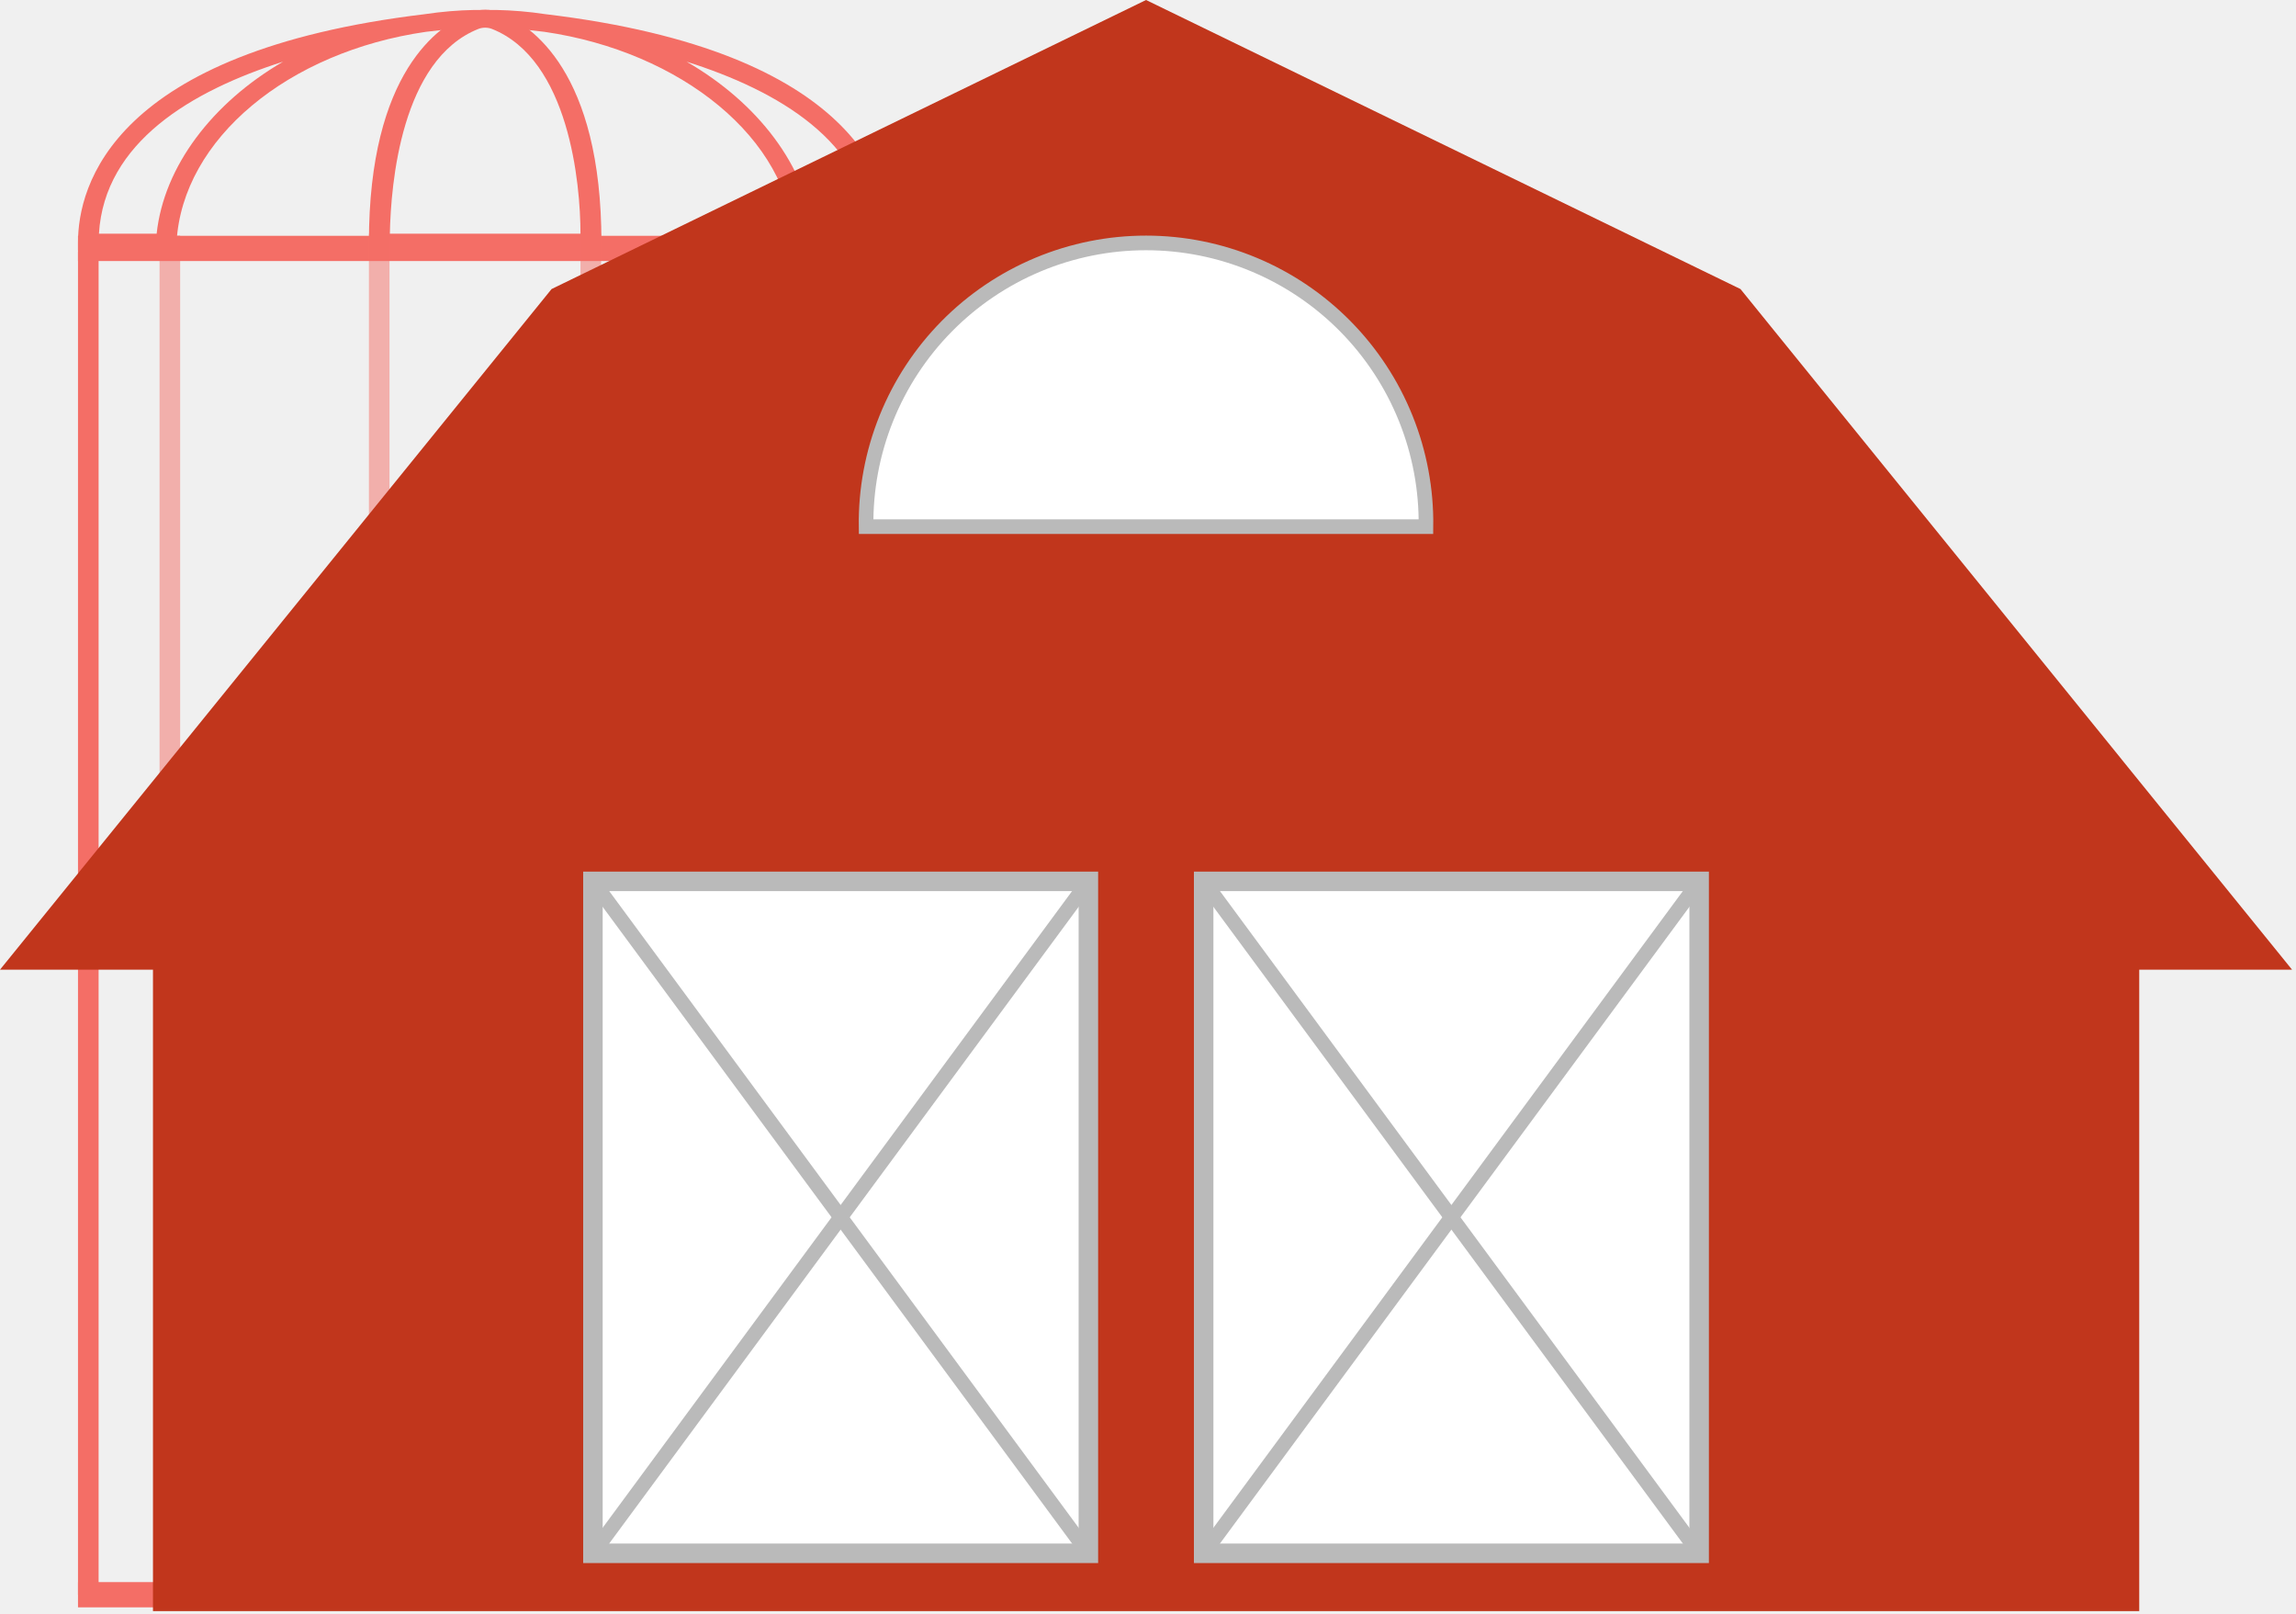
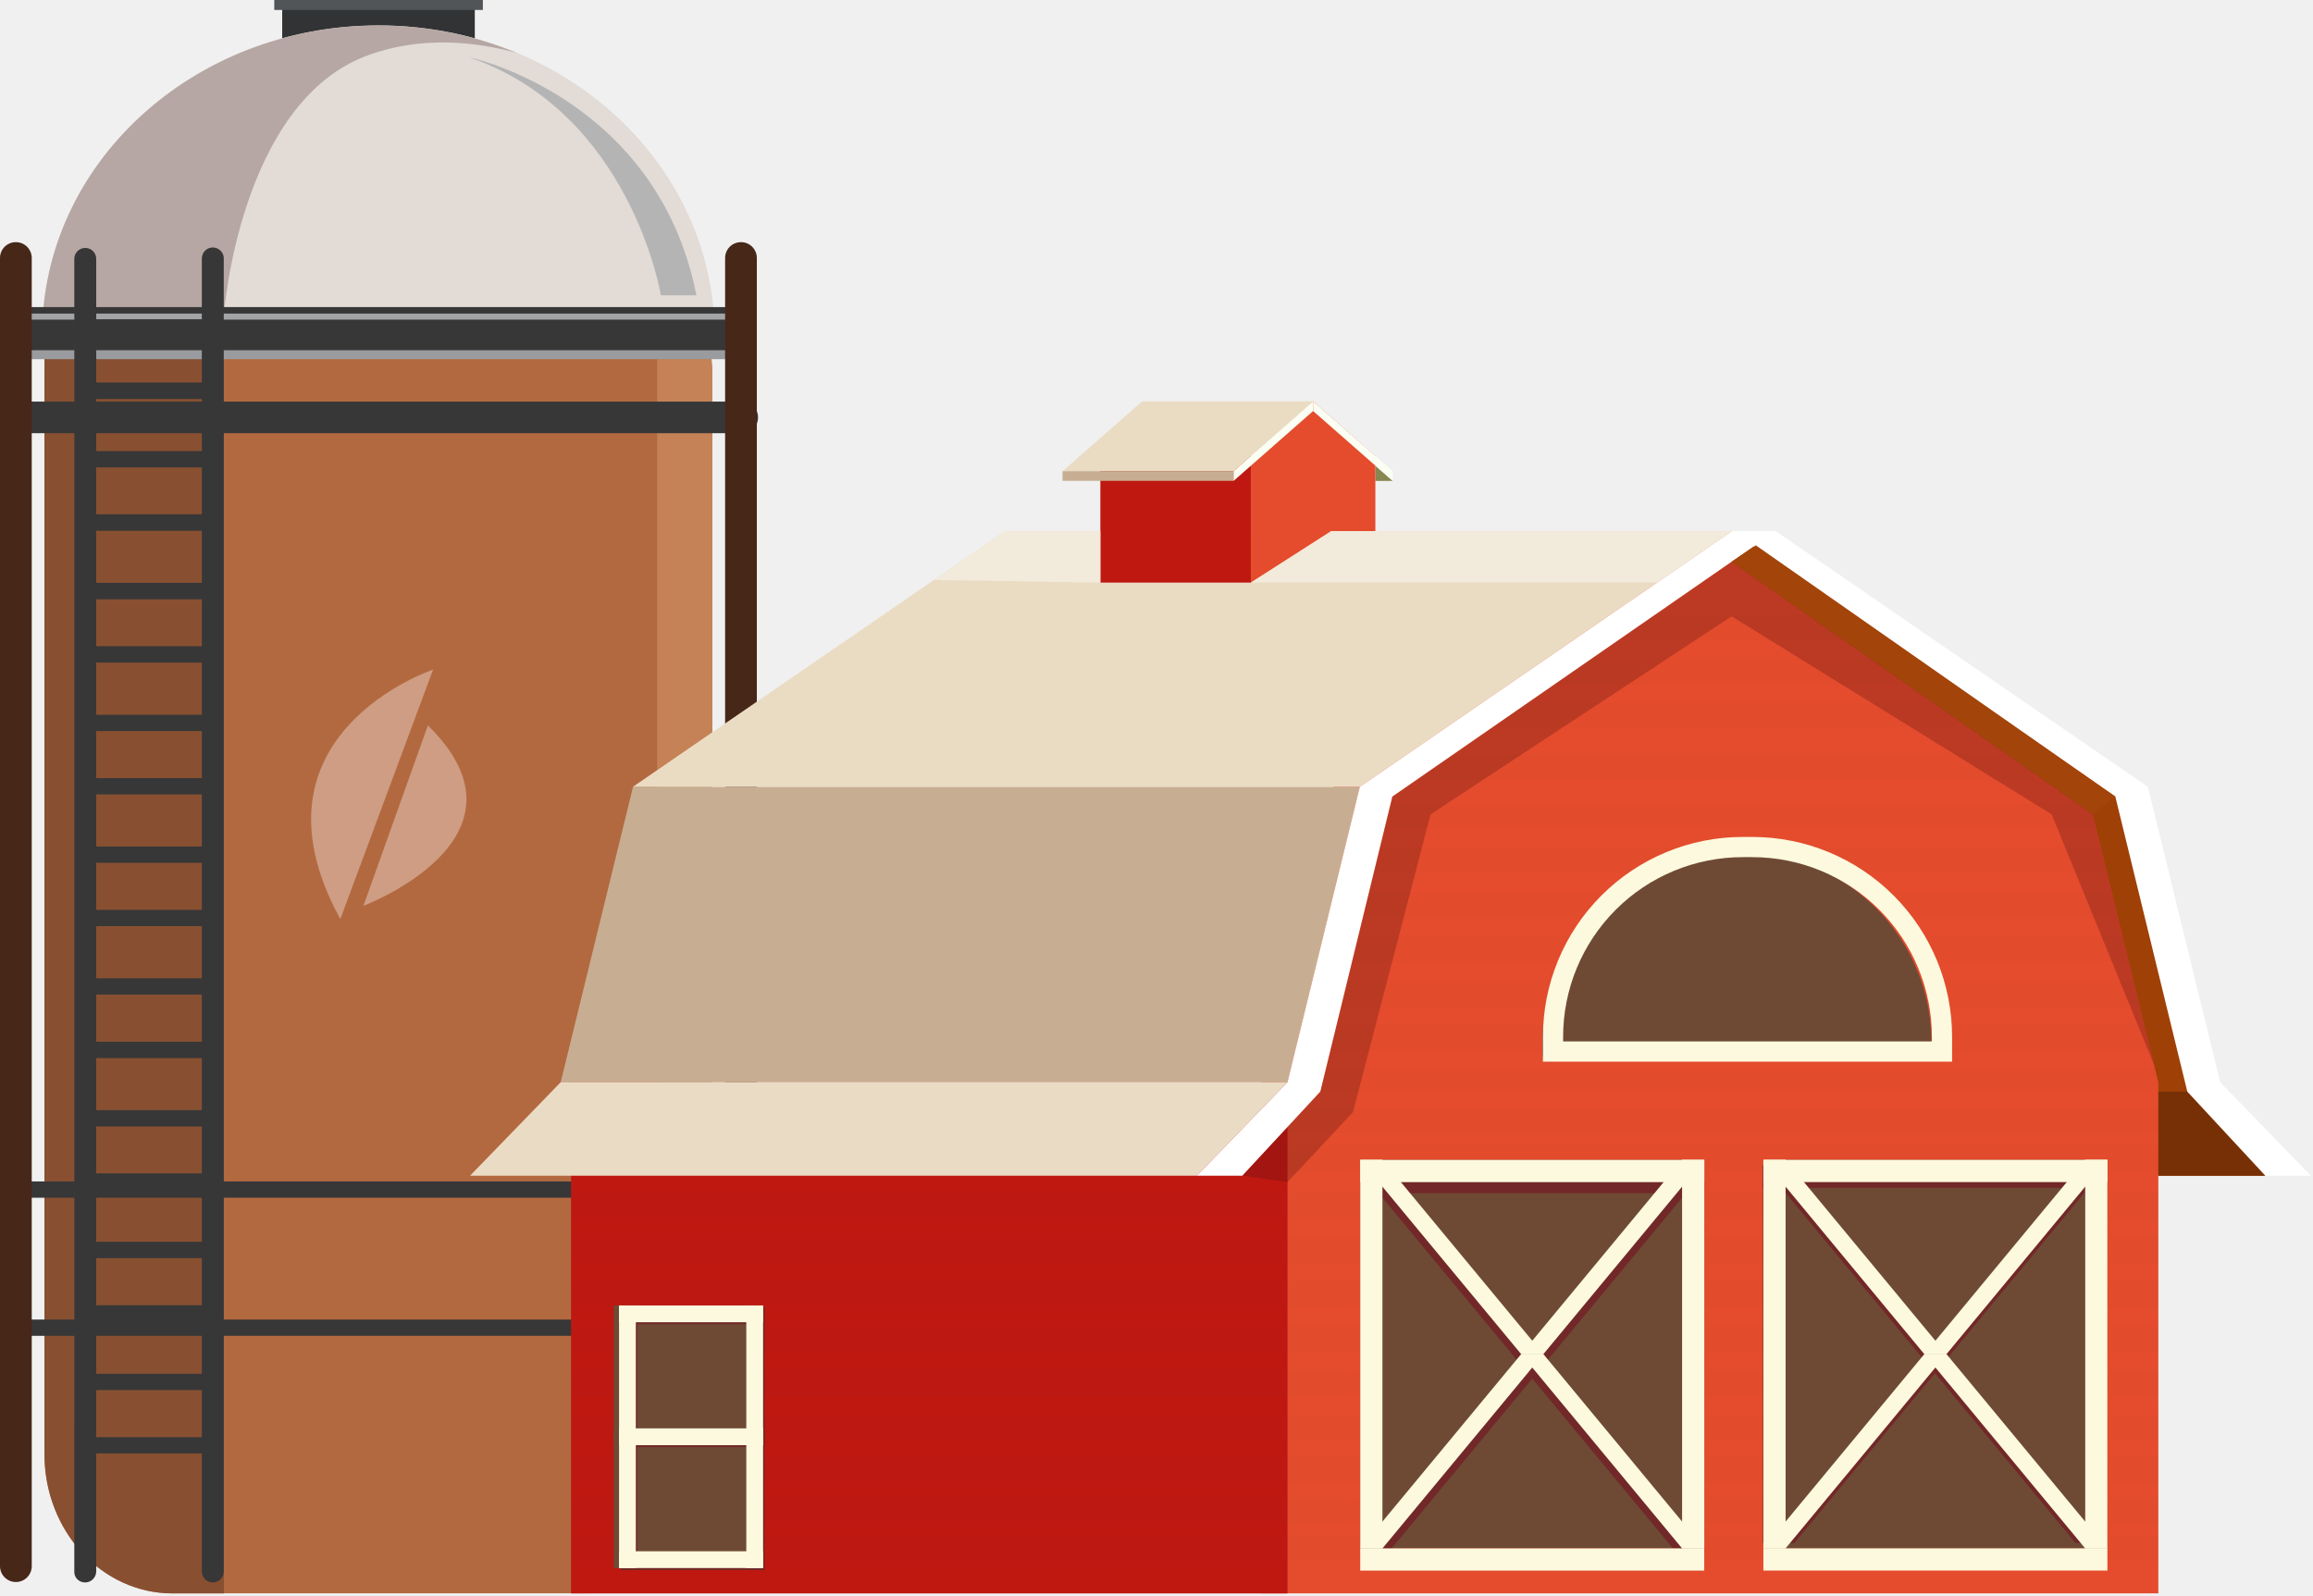
- <svg xmlns="http://www.w3.org/2000/svg" width="471" height="331" viewBox="0 0 471 331" fill="none">
-   <path d="M183.125 51.382H162.904V49.657C161.987 28.437 139.652 10.582 111.681 6.527L107.877 6.096C105.762 6.096 103.649 6.096 101.535 5.665H97.449C95.406 5.665 93.292 5.665 91.178 6.096L87.373 6.527C59.19 10.582 37.419 28.437 36.221 49.657V51.382H16V49.743C16 38.098 23.046 10.582 87.162 2.905C90.529 2.397 93.916 2.109 97.308 2.042H101.747C105.139 2.109 108.525 2.397 111.892 2.905C176.079 10.582 183.125 38.098 183.125 49.743V51.382ZM166.92 47.932H178.756C177.629 29.127 159.663 18.604 140.85 12.652C155.505 21.105 165.44 34.13 166.92 47.932ZM20.298 47.932H32.135C33.614 34.13 43.549 21.105 58.063 12.652C39.392 18.604 21.425 29.127 20.298 47.932Z" fill="#F46E66" />
-   <path d="M123.378 51.382H75.678V49.743C75.678 14.636 90.121 5.147 96.322 2.646C98.401 1.785 100.654 1.785 102.733 2.646C108.933 5.147 123.378 14.636 123.378 49.743V51.382ZM79.976 47.931H119.079C119.079 37.667 116.754 12.22 100.901 5.924C100.007 5.579 99.048 5.579 98.153 5.924C82.301 12.22 80.187 37.667 79.976 47.931Z" fill="#F46E66" />
-   <path opacity="0.5" d="M36.958 48.309H32.73V326.436H36.958V48.309Z" fill="#F46E66" />
-   <path d="M183.054 48.363H16V53.539H183.054V48.363Z" fill="#F46E66" />
-   <path d="M183.054 324.477H16V329.652H183.054V324.477Z" fill="#F46E66" />
-   <path d="M20.227 51.641H16V327.065H20.227V51.641Z" fill="#F46E66" />
-   <path opacity="0.5" d="M166.99 48.309H162.762V326.436H166.99V48.309Z" fill="#F46E66" />
-   <path opacity="0.5" d="M123.306 47.932H119.079V326.059H123.306V47.932Z" fill="#F46E66" />
-   <path opacity="0.5" d="M79.905 47.932H75.678V326.059H79.905V47.932Z" fill="#F46E66" />
-   <path d="M183.055 51.641H178.827V327.065H183.055V51.641Z" fill="#F46E66" />
-   <path d="M435.28 155.81L470.19 198.87H438.84V330.43H31.38V198.87H0L34.91 155.81L107.43 66.34L113.15 59.28L235.1 0L357.04 59.28L362.76 66.34L435.28 155.8V155.81ZM348.56 318.57V180.76H246.92V318.57H348.56ZM177.67 108.01H292.52C292.62 100.405 291.209 92.856 288.368 85.801C285.527 78.746 281.314 72.325 275.971 66.912C270.629 61.498 264.264 57.2 257.247 54.267C250.23 51.333 242.701 49.822 235.095 49.822C227.489 49.822 219.96 51.333 212.943 54.267C205.926 57.2 199.561 61.498 194.219 66.912C188.876 72.325 184.663 78.746 181.822 85.801C178.981 92.856 177.57 100.405 177.67 108.01ZM223.27 318.57V180.76H121.63V318.57H223.27Z" fill="#C1361C" />
-   <path d="M348.56 180.76H246.92V318.57H348.56V180.76Z" fill="white" />
-   <path d="M292.52 108.01H177.67C177.57 100.405 178.981 92.856 181.822 85.801C184.663 78.746 188.876 72.325 194.219 66.912C199.561 61.499 205.926 57.2 212.943 54.267C219.96 51.333 227.489 49.822 235.095 49.822C242.701 49.822 250.23 51.333 257.247 54.267C264.264 57.2 270.629 61.499 275.971 66.912C281.314 72.325 285.528 78.746 288.368 85.801C291.209 92.856 292.62 100.405 292.52 108.01Z" fill="white" />
-   <path d="M223.27 180.76H121.63V318.57H223.27V180.76Z" fill="white" />
-   <path d="M177.67 108.01C177.57 100.405 178.981 92.856 181.822 85.801C184.663 78.746 188.876 72.325 194.219 66.912C199.561 61.499 205.926 57.2 212.943 54.267C219.96 51.333 227.489 49.822 235.095 49.822C242.701 49.822 250.23 51.333 257.247 54.267C264.264 57.2 270.629 61.499 275.971 66.912C281.314 72.325 285.528 78.746 288.368 85.801C291.209 92.856 292.62 100.405 292.52 108.01H177.67Z" stroke="#BABABA" stroke-width="3" stroke-miterlimit="10" />
-   <path d="M223.27 180.76H121.63V318.57H223.27V180.76Z" stroke="#BABABA" stroke-width="4" stroke-miterlimit="10" />
-   <path d="M348.56 180.76H246.92V318.57H348.56V180.76Z" stroke="#BABABA" stroke-width="4" stroke-miterlimit="10" />
-   <path d="M121.63 180.75L223.27 318.57" stroke="#BABABA" stroke-width="3" stroke-miterlimit="10" />
-   <path d="M223.27 180.75L121.63 318.57" stroke="#BABABA" stroke-width="3" stroke-miterlimit="10" />
-   <path d="M348.56 180.75L246.92 318.57" stroke="#BABABA" stroke-width="3" stroke-miterlimit="10" />
-   <path d="M246.92 180.75L348.56 318.57" stroke="#BABABA" stroke-width="3" stroke-miterlimit="10" />
+ <svg xmlns="http://www.w3.org/2000/svg" width="458" height="316" viewBox="0 0 458 316" fill="none">
+   <g clip-path="url(#clip0_2521_37922)">
+     <path d="M94.015 0H55.878V10.086H94.015V0Z" fill="#313335" />
+     <path d="M95.615 0H54.306V1.972H95.615V0Z" fill="#525557" />
+     <path d="M141.064 74.577V287.936C141.064 289.079 141.007 290.251 140.864 291.394C140.378 295.651 138.95 299.766 136.693 303.395C136.036 304.481 135.293 305.481 134.465 306.452C133.179 307.995 131.722 309.395 130.094 310.595C128.237 311.995 126.209 313.11 124.038 313.939C123.809 314.024 123.61 314.11 123.381 314.167C123.152 314.224 122.895 314.339 122.667 314.395C121.695 314.682 120.724 314.939 119.724 315.11C118.982 315.224 118.239 315.339 117.496 315.396C116.896 315.453 116.296 315.481 115.668 315.481H33.823C32.566 315.453 31.28 315.339 30.052 315.11C29.624 315.024 29.195 314.939 28.795 314.853C24.767 313.881 21.053 311.938 17.997 309.138C17.197 308.424 16.454 307.681 15.768 306.881C11.255 301.595 8.798 294.88 8.827 287.936V74.577C8.827 71.748 9.227 68.919 10.027 66.205C13.283 55.061 22.853 47.004 34.166 47.004H115.754C128.666 47.004 139.321 57.519 140.893 71.12C140.978 72.263 141.064 73.406 141.064 74.577Z" fill="#B36940" />
+     <path d="M141.065 74.577V287.937C141.065 289.08 141.008 290.251 140.865 291.394C139.951 299.366 135.923 306.253 130.124 310.624V71.12H140.865C140.98 72.263 141.065 73.406 141.065 74.577Z" fill="#C58257" />
+     <path d="M67.388 181.985L85.757 132.581C85.757 132.581 47.363 145.411 67.388 181.985Z" fill="#CE9D83" />
+     <path d="M84.729 143.64L71.96 179.357C71.96 179.357 107.525 165.984 84.729 143.64Z" fill="#CE9D83" />
+     <path d="M8.37 67.348C8.37 67.034 8.342 66.691 8.342 66.348C8.342 32.488 38.137 5.029 74.932 5.029C111.726 5.029 141.493 32.488 141.493 66.348C141.493 66.691 141.493 67.005 141.493 67.348H8.37Z" fill="#E2DBD6" />
+     <path d="M8.342 66.377C8.342 32.517 38.137 5.058 74.932 5.058C84.302 5.029 93.615 6.858 102.27 10.458C94.329 8.286 83.616 7.029 72.932 10.915C47.364 20.173 44.308 62.462 44.308 62.462V67.405H8.37C8.37 67.034 8.342 66.691 8.342 66.377Z" fill="#B6A7A4" />
+     <path opacity="0.7" d="M137.894 58.461H130.866C130.866 58.461 124.924 22.316 92.901 11.344C92.901 11.315 130.152 19.23 137.894 58.461Z" fill="#A2A4A6" />
+     <path d="M8.799 66.205V287.936C8.799 303.166 20.14 315.51 34.138 315.51H44.336V66.205H8.799Z" fill="#885031" />
+     <path d="M145.093 60.805H4.742V71.063H145.093V60.805Z" fill="#373738" />
+     <path d="M145.093 69.348H4.742V71.12H145.093V69.348Z" fill="#999B9E" />
+     <path d="M145.093 62.09H4.742V63.291H145.093V62.09Z" fill="#A2A4A6" />
+     <path d="M4.2 85.778H146.721C148.464 85.921 149.978 84.635 150.092 82.892C150.235 81.149 148.95 79.635 147.207 79.52C147.036 79.52 146.864 79.52 146.693 79.52H4.2C2.457 79.663 1.172 81.178 1.315 82.892C1.429 84.435 2.657 85.663 4.2 85.778Z" fill="#373738" />
+     <path d="M4.199 237.161H146.721C147.607 237.19 148.378 236.504 148.407 235.618C148.435 234.733 147.749 233.961 146.864 233.933C146.807 233.933 146.778 233.933 146.721 233.933H4.199C3.314 233.961 2.6 234.733 2.657 235.618C2.685 236.447 3.342 237.133 4.199 237.161Z" fill="#373738" />
+     <path d="M4.2 264.506H146.721C147.607 264.506 148.35 263.792 148.35 262.906C148.35 262.02 147.636 261.277 146.75 261.277H4.2C3.314 261.277 2.572 262.02 2.6 262.906C2.6 263.763 3.314 264.506 4.2 264.506Z" fill="#373738" />
+     <path d="M146.721 313.253C148.464 313.253 149.864 311.853 149.864 310.109V51.09C149.864 49.347 148.464 47.947 146.721 47.947C144.978 47.947 143.579 49.347 143.579 51.09V310.109C143.579 311.824 144.978 313.253 146.721 313.253Z" fill="#462718" />
+     <path d="M3.142 313.253C4.885 313.253 6.285 311.853 6.285 310.109V51.09C6.285 49.347 4.885 47.947 3.142 47.947C1.4 47.947 0 49.347 0 51.09V310.109C0 311.824 1.4 313.253 3.142 313.253Z" fill="#462718" />
+     <path d="M40.108 250.676V248.876H18.625V258.734H32.995C32.223 259.62 31.452 260.534 30.709 261.42H18.625V272.278H22.253L20.168 274.964H18.625V276.993C17.311 278.736 16.026 280.479 14.826 282.307V51.261C14.826 50.204 15.683 49.347 16.74 49.347C17.797 49.347 18.654 50.204 18.654 51.261V63.49H40.165V51.261C40.165 50.204 41.022 49.347 42.079 49.347C43.136 49.347 43.993 50.204 43.993 51.261V245.876C42.736 247.533 41.45 249.134 40.108 250.676ZM40.108 66.205H18.625V76.063H40.136V66.205H40.108ZM40.108 78.749H18.625V89.607H40.136V78.749H40.108ZM40.108 92.293H18.625V102.151H40.136V92.293H40.108ZM40.108 104.837H18.625V115.695H40.136V104.837H40.108ZM40.108 118.38H18.625V128.239H40.136V118.38H40.108ZM40.108 130.953H18.625V141.811H40.136V130.953H40.108ZM40.108 144.497H18.625V154.326H40.136V144.497H40.108ZM40.108 157.041H18.625V167.899H40.136V157.041H40.108ZM40.108 170.584H18.625V180.443H40.136V170.584H40.108ZM40.108 183.128H18.625V193.986H40.136V183.128H40.108ZM40.108 196.672H18.625V206.53H40.136V196.672H40.108ZM40.108 209.216H18.625V220.074H40.136V209.216H40.108ZM40.108 222.788H18.625V232.647H40.136V222.788H40.108ZM40.108 235.332H18.625V246.19H40.136V235.332H40.108Z" fill="#999B9E" />
+     <path d="M17.54 66.205H41.822C42.565 66.205 43.165 65.605 43.165 64.862C43.165 64.119 42.565 63.519 41.822 63.519H17.54C16.797 63.519 16.197 64.119 16.197 64.862C16.197 65.577 16.797 66.205 17.54 66.205Z" fill="#373738" />
+     <path d="M17.541 66.462H41.823C42.708 66.434 43.422 65.662 43.365 64.776C43.337 63.948 42.651 63.262 41.823 63.233H17.541C16.655 63.205 15.884 63.891 15.855 64.776C15.826 65.662 16.512 66.434 17.398 66.462C17.455 66.462 17.483 66.462 17.541 66.462ZM41.823 63.748C42.422 63.776 42.88 64.291 42.851 64.891C42.822 65.434 42.394 65.891 41.823 65.919H17.541C16.941 65.948 16.427 65.491 16.398 64.891C16.369 64.291 16.826 63.776 17.426 63.748C17.455 63.748 17.512 63.748 17.541 63.748H41.823Z" fill="#373738" />
+     <path d="M17.54 78.749H41.822C42.565 78.749 43.165 78.149 43.165 77.406C43.165 76.663 42.565 76.063 41.822 76.063H17.54C16.797 76.063 16.198 76.663 16.198 77.406C16.169 78.12 16.797 78.749 17.54 78.749Z" fill="#373738" />
+     <path d="M17.54 79.006H41.822C42.708 79.006 43.45 78.292 43.45 77.377C43.45 76.492 42.736 75.749 41.822 75.749H17.54C16.654 75.749 15.912 76.463 15.912 77.377C15.912 78.292 16.626 79.006 17.54 79.006ZM41.822 76.292C42.422 76.32 42.879 76.835 42.851 77.435C42.822 77.978 42.365 78.435 41.822 78.463H17.54C16.94 78.492 16.426 78.035 16.397 77.435C16.369 76.835 16.826 76.32 17.426 76.292C17.454 76.292 17.511 76.292 17.54 76.292H41.822Z" fill="#373738" />
+     <path d="M17.541 92.293H41.823C42.566 92.264 43.137 91.636 43.108 90.893C43.08 90.207 42.508 89.636 41.823 89.607H17.541C16.798 89.579 16.169 90.15 16.141 90.893C16.112 91.636 16.684 92.264 17.426 92.293C17.455 92.293 17.484 92.293 17.541 92.293Z" fill="#373738" />
+     <path d="M17.541 92.55H41.823C42.708 92.522 43.422 91.75 43.365 90.864C43.337 90.035 42.651 89.35 41.823 89.321H17.541C16.655 89.293 15.884 89.979 15.855 90.864C15.826 91.75 16.512 92.522 17.398 92.55C17.455 92.55 17.483 92.55 17.541 92.55ZM41.823 89.864C42.422 89.864 42.908 90.35 42.908 90.95C42.908 91.55 42.422 92.036 41.823 92.036H17.541C16.941 92.036 16.455 91.55 16.455 90.95C16.455 90.35 16.941 89.864 17.541 89.864H41.823Z" fill="#373738" />
+     <path d="M17.54 104.837H41.822C42.565 104.837 43.165 104.237 43.165 103.494C43.165 102.751 42.565 102.151 41.822 102.151H17.54C16.797 102.151 16.198 102.751 16.198 103.494C16.169 104.237 16.797 104.837 17.54 104.837Z" fill="#373738" />
+     <path d="M17.54 105.094H41.822C42.708 105.094 43.45 104.38 43.45 103.465C43.45 102.58 42.736 101.837 41.822 101.837H17.54C16.654 101.837 15.912 102.551 15.912 103.465C15.912 104.38 16.626 105.094 17.54 105.094ZM41.822 102.408C42.422 102.437 42.879 102.951 42.851 103.551C42.822 104.094 42.393 104.551 41.822 104.58H17.54C16.94 104.608 16.426 104.151 16.397 103.551C16.369 102.951 16.826 102.437 17.426 102.408C17.454 102.408 17.511 102.408 17.54 102.408H41.822Z" fill="#373738" />
+     <path d="M17.541 118.38H41.823C42.566 118.352 43.137 117.723 43.108 116.98C43.08 116.295 42.508 115.723 41.823 115.695H17.541C16.798 115.666 16.169 116.237 16.141 116.98C16.112 117.723 16.684 118.352 17.426 118.38C17.455 118.38 17.484 118.38 17.541 118.38Z" fill="#373738" />
+     <path d="M17.54 118.667H41.822C42.708 118.667 43.45 117.952 43.45 117.038C43.45 116.152 42.736 115.409 41.822 115.409H17.54C16.654 115.409 15.912 116.123 15.912 117.038C15.912 117.924 16.626 118.667 17.54 118.667ZM41.822 115.952C42.422 115.98 42.879 116.495 42.851 117.095C42.822 117.638 42.393 118.095 41.822 118.123H17.54C16.94 118.152 16.426 117.695 16.397 117.095C16.369 116.495 16.826 115.98 17.426 115.952C17.454 115.952 17.511 115.952 17.54 115.952H41.822Z" fill="#373738" />
+     <path d="M17.54 130.924H41.822C42.565 130.924 43.165 130.324 43.165 129.581C43.165 128.838 42.565 128.238 41.822 128.238H17.54C16.797 128.238 16.197 128.838 16.197 129.581C16.197 130.324 16.797 130.924 17.54 130.924Z" fill="#373738" />
+     <path d="M17.54 131.21H41.822C42.708 131.21 43.45 130.496 43.45 129.582C43.45 128.696 42.736 127.953 41.822 127.953H17.54C16.654 127.953 15.912 128.667 15.912 129.582C15.912 130.467 16.626 131.21 17.54 131.21ZM41.822 128.496C42.422 128.524 42.879 129.039 42.851 129.639C42.822 130.182 42.393 130.639 41.822 130.667H17.54C16.94 130.696 16.426 130.239 16.397 129.639C16.369 129.039 16.826 128.524 17.426 128.496C17.454 128.496 17.511 128.496 17.54 128.496H41.822Z" fill="#373738" />
+     <path d="M17.54 144.497H41.822C42.565 144.469 43.136 143.84 43.107 143.069C43.079 142.354 42.508 141.811 41.822 141.782H17.54C16.797 141.811 16.226 142.44 16.254 143.211C16.283 143.897 16.826 144.469 17.54 144.497Z" fill="#373738" />
+     <path d="M17.541 144.754H41.823C42.708 144.726 43.422 143.954 43.365 143.068C43.337 142.24 42.651 141.554 41.823 141.525H17.541C16.655 141.497 15.884 142.183 15.855 143.068C15.826 143.954 16.512 144.726 17.398 144.754C17.455 144.754 17.483 144.754 17.541 144.754ZM41.823 142.04C42.422 142.068 42.88 142.583 42.851 143.183C42.822 143.726 42.365 144.183 41.823 144.211H17.541C16.941 144.24 16.427 143.782 16.398 143.183C16.369 142.583 16.826 142.068 17.426 142.04C17.455 142.04 17.512 142.04 17.541 142.04H41.823Z" fill="#373738" />
+     <path d="M17.541 157.012H41.823C42.566 156.984 43.137 156.355 43.108 155.612C43.08 154.927 42.508 154.355 41.823 154.327H17.541C16.798 154.298 16.169 154.869 16.141 155.612C16.112 156.355 16.684 156.984 17.426 157.012C17.455 157.012 17.484 157.012 17.541 157.012Z" fill="#373738" />
+     <path d="M17.54 157.298H41.822C42.708 157.298 43.422 156.583 43.422 155.669C43.422 154.783 42.708 154.069 41.822 154.069H17.54C16.654 154.069 15.912 154.783 15.912 155.669C15.912 156.583 16.626 157.298 17.54 157.298ZM41.822 154.612C42.422 154.612 42.908 155.098 42.908 155.698C42.908 156.298 42.422 156.784 41.822 156.784H17.54C16.94 156.784 16.454 156.298 16.454 155.698C16.454 155.098 16.94 154.612 17.54 154.612H41.822Z" fill="#373738" />
+     <path d="M17.54 170.584H41.822C42.565 170.584 43.165 169.985 43.165 169.242C43.165 168.499 42.565 167.899 41.822 167.899H17.54C16.797 167.899 16.197 168.499 16.197 169.242C16.197 169.985 16.797 170.584 17.54 170.584Z" fill="#373738" />
+     <path d="M17.541 170.842H41.823C42.708 170.813 43.422 170.042 43.365 169.156C43.337 168.327 42.651 167.642 41.823 167.613H17.541C16.655 167.585 15.884 168.27 15.855 169.156C15.826 170.042 16.512 170.813 17.398 170.842C17.455 170.842 17.483 170.842 17.541 170.842ZM41.823 168.156C42.422 168.156 42.908 168.642 42.908 169.242C42.908 169.842 42.422 170.327 41.823 170.327H17.541C16.941 170.327 16.455 169.842 16.455 169.242C16.455 168.642 16.941 168.156 17.541 168.156H41.823Z" fill="#373738" />
+     <path d="M17.541 183.128H41.823C42.566 183.1 43.137 182.471 43.108 181.728C43.08 181.042 42.508 180.471 41.823 180.443H17.541C16.798 180.414 16.169 180.985 16.141 181.728C16.112 182.471 16.684 183.1 17.426 183.128C17.455 183.128 17.484 183.128 17.541 183.128Z" fill="#373738" />
+     <path d="M17.541 183.386H41.823C42.708 183.358 43.422 182.586 43.365 181.7C43.337 180.872 42.651 180.186 41.823 180.157H17.541C16.655 180.129 15.884 180.814 15.855 181.7C15.826 182.586 16.512 183.358 17.398 183.386C17.455 183.386 17.483 183.386 17.541 183.386ZM41.823 180.7C42.422 180.7 42.908 181.186 42.908 181.786C42.908 182.386 42.422 182.872 41.823 182.872H17.541C16.941 182.872 16.455 182.386 16.455 181.786C16.455 181.186 16.941 180.7 17.541 180.7H41.823Z" fill="#373738" />
+     <path d="M17.541 196.673H41.823C42.566 196.644 43.137 196.015 43.108 195.272C43.08 194.586 42.508 194.015 41.823 193.986H17.541C16.798 193.958 16.169 194.53 16.141 195.272C16.112 196.015 16.684 196.644 17.426 196.673C17.455 196.673 17.484 196.673 17.541 196.673Z" fill="#373738" />
+     <path d="M17.54 196.93H41.822C42.708 196.93 43.422 196.215 43.422 195.301C43.422 194.415 42.708 193.701 41.822 193.701H17.54C16.654 193.701 15.912 194.415 15.912 195.301C15.912 196.215 16.626 196.93 17.54 196.93ZM41.822 194.243C42.422 194.243 42.908 194.729 42.908 195.329C42.908 195.929 42.422 196.415 41.822 196.415H17.54C16.94 196.415 16.454 195.929 16.454 195.329C16.454 194.729 16.94 194.243 17.54 194.243H41.822Z" fill="#373738" />
+     <path d="M17.541 209.216H41.823C42.566 209.245 43.194 208.673 43.222 207.93C43.251 207.187 42.68 206.559 41.937 206.53C41.908 206.53 41.851 206.53 41.823 206.53H17.541C16.798 206.502 16.169 207.073 16.141 207.816C16.112 208.559 16.684 209.188 17.426 209.216C17.455 209.216 17.484 209.216 17.541 209.216Z" fill="#373738" />
+     <path d="M17.54 209.502H41.822C42.708 209.473 43.422 208.702 43.365 207.816C43.337 206.959 42.651 206.302 41.822 206.273H17.54C16.655 206.302 15.94 207.073 15.998 207.959C15.998 208.788 16.683 209.473 17.54 209.502ZM41.822 206.787C42.422 206.787 42.908 207.273 42.908 207.873C42.908 208.473 42.422 208.959 41.822 208.959H17.54C16.94 208.959 16.455 208.473 16.455 207.873C16.455 207.273 16.94 206.787 17.54 206.787H41.822Z" fill="#373738" />
+     <path d="M17.54 222.788H41.822C42.565 222.788 43.165 222.189 43.165 221.446C43.165 220.703 42.565 220.103 41.822 220.103H17.54C16.797 220.103 16.198 220.703 16.198 221.446C16.169 222.16 16.769 222.788 17.54 222.788Z" fill="#373738" />
+     <path d="M17.541 223.046H41.823C42.708 223.017 43.422 222.246 43.365 221.36C43.337 220.531 42.651 219.846 41.823 219.817H17.541C16.655 219.788 15.884 220.474 15.855 221.36C15.826 222.246 16.512 223.017 17.398 223.046C17.455 223.046 17.483 223.046 17.541 223.046ZM41.823 220.332C42.422 220.332 42.908 220.817 42.908 221.417C42.908 222.017 42.422 222.503 41.823 222.503H17.541C16.941 222.503 16.455 222.017 16.455 221.417C16.455 220.817 16.941 220.332 17.541 220.332H41.823Z" fill="#373738" />
+     <path d="M17.541 235.304H41.823C42.566 235.275 43.137 234.647 43.108 233.904C43.08 233.218 42.508 232.647 41.823 232.618H17.541C16.798 232.589 16.169 233.161 16.141 233.904C16.112 234.647 16.684 235.275 17.426 235.304C17.455 235.332 17.484 235.332 17.541 235.304Z" fill="#373738" />
+     <path d="M17.54 235.59H41.822C42.708 235.59 43.45 234.847 43.45 233.961C43.45 233.075 42.736 232.361 41.822 232.332H17.54C16.654 232.332 15.912 233.047 15.912 233.961C15.912 234.875 16.626 235.59 17.54 235.59ZM41.822 232.875C42.422 232.904 42.879 233.418 42.851 234.018C42.822 234.59 42.365 235.018 41.822 235.047H17.54C16.94 235.076 16.426 234.618 16.397 234.018C16.369 233.418 16.826 232.904 17.426 232.875C17.454 232.875 17.511 232.875 17.54 232.875H41.822Z" fill="#373738" />
+     <path d="M17.541 248.877H41.823C42.566 248.905 43.194 248.333 43.222 247.591C43.251 246.848 42.68 246.219 41.937 246.19C41.908 246.19 41.851 246.19 41.823 246.19H17.541C16.798 246.162 16.169 246.734 16.141 247.476C16.112 248.219 16.684 248.848 17.426 248.877C17.455 248.877 17.484 248.877 17.541 248.877Z" fill="#373738" />
+     <path d="M17.54 249.133H41.822C42.708 249.133 43.45 248.391 43.45 247.505C43.45 246.619 42.736 245.904 41.822 245.876H17.54C16.654 245.876 15.912 246.59 15.912 247.505C15.912 248.419 16.626 249.133 17.54 249.133ZM41.822 246.447C42.422 246.476 42.879 246.99 42.851 247.59C42.822 248.133 42.393 248.59 41.822 248.619H17.54C16.94 248.648 16.426 248.19 16.397 247.59C16.369 246.99 16.826 246.476 17.426 246.447C17.454 246.447 17.511 246.447 17.54 246.447H41.822Z" fill="#373738" />
+     <path d="M17.54 261.42H41.822C42.565 261.42 43.165 260.82 43.165 260.077C43.165 259.334 42.565 258.734 41.822 258.734H17.54C16.797 258.734 16.197 259.334 16.197 260.077C16.197 260.82 16.769 261.42 17.54 261.42C17.511 261.42 17.54 261.42 17.54 261.42Z" fill="#373738" />
+     <path d="M17.54 261.677H41.822C42.708 261.677 43.45 260.934 43.422 260.048C43.422 259.163 42.708 258.449 41.822 258.449H17.54C16.654 258.449 15.912 259.163 15.912 260.048C15.912 260.963 16.626 261.677 17.54 261.677C17.511 261.677 17.54 261.677 17.54 261.677ZM41.822 258.991C42.422 258.991 42.908 259.477 42.908 260.077C42.908 260.677 42.422 261.163 41.822 261.163H17.54C16.94 261.163 16.454 260.677 16.454 260.077C16.454 259.477 16.94 258.991 17.54 258.991H41.822Z" fill="#373738" />
+     <path d="M17.54 274.964H41.822C42.565 274.964 43.165 274.364 43.165 273.621C43.165 272.878 42.565 272.278 41.822 272.278H17.54C16.797 272.278 16.197 272.878 16.197 273.621C16.197 274.364 16.769 274.964 17.54 274.964C17.511 274.964 17.54 274.964 17.54 274.964Z" fill="#373738" />
+     <path d="M17.541 275.25H41.823C42.708 275.221 43.422 274.45 43.365 273.564C43.337 272.735 42.651 272.05 41.823 272.021H17.541C16.655 271.992 15.884 272.679 15.855 273.564C15.826 274.45 16.512 275.221 17.398 275.25C17.455 275.25 17.483 275.25 17.541 275.25ZM41.823 272.536C42.422 272.536 42.88 273.021 42.88 273.621C42.88 274.221 42.394 274.707 41.823 274.707H17.541C16.941 274.707 16.455 274.221 16.455 273.621C16.455 273.021 16.941 272.536 17.541 272.536H41.823Z" fill="#373738" />
+     <path d="M17.54 287.508H41.822C42.565 287.508 43.165 286.908 43.165 286.165C43.165 285.422 42.565 284.822 41.822 284.822H17.54C16.797 284.822 16.198 285.422 16.198 286.165C16.169 286.908 16.769 287.508 17.54 287.508Z" fill="#373738" />
+     <path d="M17.54 287.794H41.822C42.708 287.794 43.45 287.051 43.422 286.165C43.422 285.279 42.708 284.565 41.822 284.565H17.54C16.654 284.565 15.912 285.279 15.912 286.165C15.912 287.051 16.626 287.794 17.54 287.794C17.511 287.794 17.54 287.794 17.54 287.794ZM41.822 285.079C42.422 285.108 42.879 285.622 42.851 286.222C42.822 286.765 42.393 287.222 41.822 287.251H17.54C16.94 287.279 16.426 286.822 16.397 286.222C16.369 285.622 16.826 285.108 17.426 285.079C17.454 285.079 17.511 285.079 17.54 285.079H41.822Z" fill="#373738" />
+     <path d="M42.136 313.081C43.193 313.081 44.022 312.224 44.022 311.167V51.261C44.022 50.204 43.164 49.347 42.107 49.347C41.05 49.347 40.193 50.204 40.193 51.261V311.167C40.222 312.224 41.079 313.081 42.136 313.081Z" fill="#373738" />
+     <path d="M42.136 313.339C43.336 313.339 44.308 312.367 44.308 311.167V51.261C44.365 50.061 43.422 49.061 42.222 49.004C41.022 48.947 40.023 49.89 39.965 51.09C39.965 51.147 39.965 51.204 39.965 51.261V311.167C39.965 312.367 40.937 313.339 42.136 313.339ZM42.136 49.632C43.022 49.632 43.765 50.347 43.765 51.261V311.167C43.793 312.081 43.108 312.824 42.194 312.881C41.279 312.91 40.537 312.224 40.479 311.31C40.479 311.252 40.479 311.224 40.479 311.167V51.261C40.508 50.347 41.222 49.632 42.136 49.632Z" fill="#373738" />
+     <path d="M16.855 313.081C17.912 313.081 18.769 312.224 18.769 311.167V51.261C18.741 50.204 17.855 49.404 16.798 49.432C15.798 49.461 14.998 50.261 14.97 51.261V311.167C14.941 312.224 15.798 313.081 16.855 313.081C16.827 313.081 16.855 313.081 16.855 313.081Z" fill="#373738" />
+     <path d="M16.855 313.338C18.055 313.338 19.026 312.367 19.055 311.167V51.261C19.055 50.061 18.084 49.09 16.884 49.09C15.684 49.09 14.713 50.061 14.713 51.261V311.167C14.656 312.367 15.627 313.338 16.855 313.338C16.827 313.338 16.855 313.338 16.855 313.338ZM16.855 49.632C17.77 49.632 18.484 50.347 18.484 51.261V311.167C18.512 312.081 17.827 312.824 16.913 312.881C15.998 312.939 15.256 312.224 15.198 311.31C15.198 311.253 15.198 311.224 15.198 311.167V51.261C15.227 50.375 15.941 49.632 16.855 49.632Z" fill="#373738" />
+     <path d="M448.558 232.794H418.255V214.283L334.061 111.273L342.934 105.173L421.167 155.797L436.329 214.283L448.558 232.794Z" fill="#9F4006" />
+     <path d="M448.558 232.794L433.114 216.141H418.259V232.794H448.558Z" fill="#773005" />
+     <path d="M249.763 214.283L264.08 155.797L335.731 106.249L414.4 161.253L427.374 214.283V315.499H249.763V214.283Z" fill="#E44C2D" />
+     <path d="M254.941 214.283H113.074V315.51H254.941V214.283Z" fill="#BF1811" />
+     <g opacity="0.14">
+       <path opacity="0.14" d="M415.073 164.029H254.942V159.037H411.234L414.396 161.253L415.073 164.029Z" fill="#590F0F" />
+       <path opacity="0.14" d="M402.443 149.423H254.942V154.404H402.443V149.423Z" fill="#590F0F" />
+       <path opacity="0.14" d="M387.493 139.049H254.942V144.03H387.493V139.049Z" fill="#590F0F" />
+       <path opacity="0.14" d="M375.992 130.48H254.942V135.461H375.992V130.48Z" fill="#590F0F" />
+       <path opacity="0.14" d="M373.597 121.805H254.942V126.786H373.597V121.805Z" fill="#590F0F" />
+       <path opacity="0.14" d="M417.224 172.819H254.942V167.838H416.011L417.224 172.819Z" fill="#590F0F" />
+       <path opacity="0.14" d="M419.379 181.621H254.942V176.629H418.166L419.379 181.621Z" fill="#590F0F" />
+       <path opacity="0.14" d="M421.53 190.411H254.942V185.43H420.317L421.53 190.411Z" fill="#590F0F" />
+       <path opacity="0.14" d="M423.681 199.213H254.942V194.222H422.468L423.681 199.213Z" fill="#590F0F" />
+       <path opacity="0.14" d="M425.836 208.004H254.942V203.023H424.623L425.836 208.004Z" fill="#590F0F" />
+       <path opacity="0.14" d="M427.374 211.244H254.942V216.225H427.374V211.244Z" fill="#590F0F" />
+       <path opacity="0.14" d="M427.374 219.454H254.942V224.436H427.374V219.454Z" fill="#590F0F" />
+       <path opacity="0.14" d="M427.374 226.884H254.942V231.865H427.374V226.884Z" fill="#590F0F" />
+     </g>
+     <path d="M111.029 214.283L125.347 155.797H269.26L254.943 214.283H111.029Z" fill="#C7AE92" />
+     <path d="M125.322 155.797L198.998 105.173H342.934L269.257 155.797H125.322Z" fill="#EADCC3" />
+     <path d="M236.994 232.794H93.081L111.028 214.283H254.941L236.994 232.794Z" fill="#EADBC5" />
+     <path d="M351.627 105.173L275.703 157.728L261.439 216.141L246.003 232.794H236.992L254.939 214.283L269.257 155.797L342.933 105.173H351.627Z" fill="white" />
+     <path d="M342.933 105.173L418.859 157.728L433.11 216.141L448.558 232.794H457.569L439.624 214.283L425.304 155.797L351.628 105.173H342.933Z" fill="white" />
+     <path d="M414.396 161.253L418.859 157.728L347.671 107.98L342.86 111.241L414.396 161.253Z" fill="#A3440A" />
+     <path d="M275.778 95.222H272.339V92.203L275.778 95.222Z" fill="#878752" />
+     <path d="M247.692 90.314H217.886V115.357H247.692V90.314Z" fill="#BF1811" />
+     <path d="M247.693 115.357L263.593 105.173H272.34V90.314L260.017 79.465L247.693 90.314V115.357Z" fill="#E44C2D" />
+     <path d="M210.397 93.3L226.15 79.465H260.018L244.266 93.3H210.397Z" fill="#EADCC3" />
+     <path d="M244.266 93.29H210.397V95.211H244.266V93.29Z" fill="#C7AE92" />
+     <path d="M244.263 95.222L260.016 81.386V79.465L244.263 93.3V95.222Z" fill="#FBFFF3" />
+     <path d="M275.778 95.222L260.015 81.386V79.465L275.778 93.3V95.222Z" fill="#FBFFF3" />
+     <g opacity="0.14">
+       <path opacity="0.14" d="M254.94 236.255H113.073V241.236H254.94V236.255Z" fill="#590F0F" />
+       <path opacity="0.14" d="M254.94 245.056H113.073V250.038H254.94V245.056Z" fill="#590F0F" />
+       <path opacity="0.14" d="M254.94 253.848H113.073V258.829H254.94V253.848Z" fill="#590F0F" />
+       <path opacity="0.14" d="M254.94 262.649H113.073V267.63H254.94V262.649Z" fill="#590F0F" />
+       <path opacity="0.14" d="M254.94 271.44H113.073V276.421H254.94V271.44Z" fill="#590F0F" />
+       <path opacity="0.14" d="M254.94 280.241H113.073V285.222H254.94V280.241Z" fill="#590F0F" />
+       <path opacity="0.14" d="M254.94 288.462H113.073V293.443H254.94V288.462Z" fill="#590F0F" />
+       <path opacity="0.14" d="M254.94 296.672H113.073V301.654H254.94V296.672Z" fill="#590F0F" />
+       <path opacity="0.14" d="M254.94 304.102H113.073V309.083H254.94V304.102Z" fill="#590F0F" />
+     </g>
+     <g opacity="0.14">
+       <path opacity="0.14" d="M427.374 236.255H254.942V241.236H427.374V236.255Z" fill="#590F0F" />
+       <path opacity="0.14" d="M427.374 245.057H254.942V250.038H427.374V245.057Z" fill="#590F0F" />
+       <path opacity="0.14" d="M427.374 253.848H254.942V258.829H427.374V253.848Z" fill="#590F0F" />
+       <path opacity="0.14" d="M427.374 262.649H254.942V267.63H427.374V262.649Z" fill="#590F0F" />
+       <path opacity="0.14" d="M427.374 271.44H254.942V276.421H427.374V271.44Z" fill="#590F0F" />
+       <path opacity="0.14" d="M427.374 280.241H254.942V285.222H427.374V280.241Z" fill="#590F0F" />
+       <path opacity="0.14" d="M427.374 288.462H254.942V293.443H427.374V288.462Z" fill="#590F0F" />
+       <path opacity="0.14" d="M427.374 296.673H254.942V301.654H427.374V296.673Z" fill="#590F0F" />
+       <path opacity="0.14" d="M427.374 304.102H254.942V309.083H427.374V304.102Z" fill="#590F0F" />
+     </g>
+     <path d="M337.457 229.67H269.341V306.593H337.457V229.67Z" fill="#6E4A34" />
+     <path d="M273.741 231.865H269.341V306.592H273.741V231.865Z" fill="#722828" />
+     <path d="M337.471 231.865H333.071V306.592H337.471V231.865Z" fill="#722828" />
+     <path d="M269.341 231.865V236.266H337.457V231.865H269.341Z" fill="#722828" />
+     <path d="M333.072 231.865L301.208 270.321H305.608L337.472 231.865H333.072Z" fill="#722828" />
+     <path d="M273.741 231.865L305.605 270.321H301.205L269.341 231.865H273.741Z" fill="#722828" />
+     <path d="M331.247 306.593L301.208 270.321H305.608L335.647 306.593H331.247Z" fill="#722828" />
+     <path d="M275.568 306.593L305.606 270.321H301.206L271.168 306.593H275.568Z" fill="#722828" />
+     <path d="M273.741 229.67H269.341V306.593H273.741V229.67Z" fill="#FCF9DE" />
+     <path d="M337.471 229.67H333.071V306.593H337.471V229.67Z" fill="#FCF9DE" />
+     <path d="M269.354 229.67V234.071H337.47V229.67H269.354Z" fill="#FCF9DE" />
+     <path d="M269.341 306.592V310.993H337.457V306.592H269.341Z" fill="#FCF9DE" />
+     <path d="M333.072 229.659L301.208 268.126H305.608L337.472 229.659H333.072Z" fill="#FCF9DE" />
+     <path d="M273.741 229.659L305.605 268.126H301.205L269.341 229.659H273.741Z" fill="#FCF9DE" />
+     <path d="M333.072 306.593L301.208 268.126H305.608L337.472 306.593H333.072Z" fill="#FCF9DE" />
+     <path d="M273.741 306.593L305.605 268.126H301.205L269.341 306.593H273.741Z" fill="#FCF9DE" />
+     <path d="M417.288 229.67H349.171V306.593H417.288V229.67Z" fill="#6E4A34" />
+     <path d="M353.485 230.81H349.086V305.537H353.485V230.81Z" fill="#722828" />
+     <path d="M417.203 230.81H412.805V305.537H417.203V230.81Z" fill="#722828" />
+     <path d="M349.086 230.799V235.2H417.203V230.799H349.086Z" fill="#722828" />
+     <path d="M412.801 230.81L380.939 269.266H385.339L417.203 230.81H412.801Z" fill="#722828" />
+     <path d="M353.475 230.81L385.339 269.266H380.939L349.086 230.81H353.475Z" fill="#722828" />
+     <path d="M410.988 305.537L380.939 269.266H385.339L415.379 305.537H410.988Z" fill="#722828" />
+     <path d="M355.3 305.537L385.338 269.266H380.938L350.9 305.537H355.3Z" fill="#722828" />
+     <path d="M353.57 229.67H349.171V306.593H353.57V229.67Z" fill="#FCF9DE" />
+     <path d="M417.288 229.67H412.889V306.593H417.288V229.67Z" fill="#FCF9DE" />
+     <path d="M349.171 229.659V234.06H417.288V229.659H349.171Z" fill="#FCF9DE" />
+     <path d="M349.171 306.582V310.983H417.288V306.582H349.171Z" fill="#FCF9DE" />
+     <path d="M412.889 229.659L381.037 268.126H385.426L417.288 229.659H412.889Z" fill="#FCF9DE" />
+     <path d="M353.56 229.659L385.424 268.126H381.035L349.171 229.659H353.56Z" fill="#FCF9DE" />
+     <path d="M412.889 306.593L381.037 268.126H385.426L417.288 306.593H412.889Z" fill="#FCF9DE" />
+     <path d="M353.56 306.593L385.424 268.126H381.035L349.171 306.593H353.56Z" fill="#FCF9DE" />
+     <path d="M121.528 282.816V310.476H150.047V282.816H121.528Z" fill="#6E4A34" />
+     <path d="M148.062 310.888H151.386V283.228H148.062V310.888Z" fill="#722828" />
+     <path d="M122.876 310.888H126.2V283.228H122.876V310.888Z" fill="#722828" />
+     <path d="M151.386 310.877V307.553H122.867V310.877H151.386Z" fill="#722828" />
+     <path d="M151.386 286.542V283.217H124.851V286.542H151.386Z" fill="#722828" />
+     <path d="M147.775 310.487H151.098V282.826H147.775V310.487Z" fill="#FCF9DE" />
+     <path d="M122.58 310.487H125.904V282.826H122.58V310.487Z" fill="#FCF9DE" />
+     <path d="M151.09 310.487V307.163H122.571V310.487H151.09Z" fill="#FCF9DE" />
+     <path d="M151.09 286.151V282.826H122.571V286.151H151.09Z" fill="#FCF9DE" />
+     <path d="M121.528 258.48V286.14H150.047V258.48H121.528Z" fill="#6E4A34" />
+     <path d="M148.062 285.095H151.386V258.892H148.062V285.095Z" fill="#722828" />
+     <path d="M122.876 285.095H126.2V258.892H122.876V285.095Z" fill="#722828" />
+     <path d="M151.386 262.206V258.881H122.867V262.206H151.386Z" fill="#722828" />
+     <path d="M147.775 286.151H151.098V258.491H147.775V286.151Z" fill="#FCF9DE" />
+     <path d="M122.58 286.151H125.904V258.491H122.58V286.151Z" fill="#FCF9DE" />
+     <path d="M151.09 286.151V282.826H122.571V286.151H151.09Z" fill="#FCF9DE" />
+     <path d="M151.09 261.815V258.491H122.571V261.815H151.09Z" fill="#FCF9DE" />
+     <path d="M342.985 168.777H344.864C354.826 168.777 364.379 172.736 371.423 179.781C378.468 186.827 382.425 196.383 382.425 206.347V209.27H305.404V206.368C305.401 201.431 306.371 196.542 308.259 191.98C310.146 187.418 312.914 183.273 316.405 179.781C319.895 176.29 324.039 173.522 328.6 171.633C333.161 169.745 338.049 168.775 342.985 168.777Z" fill="#6E4A34" />
+     <path d="M345.097 167.722H346.975C356.937 167.722 366.491 171.68 373.535 178.726C380.579 185.772 384.536 195.328 384.536 205.292V208.215H307.515V205.313C307.512 200.376 308.482 195.486 310.37 190.924C312.258 186.362 315.026 182.217 318.516 178.726C322.007 175.235 326.151 172.466 330.712 170.578C335.272 168.69 340.161 167.719 345.097 167.722Z" stroke="#FCF9DE" stroke-width="4" stroke-miterlimit="10" />
+     <path opacity="0.29" d="M426.54 210.875L425.372 208.004L423.334 203.023L421.775 199.213L419.737 194.222L418.174 190.412L416.14 185.431L414.577 181.621L412.543 176.629L410.98 172.82L408.942 167.838L407.391 164.029L406.255 161.253L402.676 159.037L342.874 122.037L286.638 159.037L283.272 161.253L282.544 164.029L281.552 167.838L280.255 172.82L279.263 176.629L277.965 181.621L276.973 185.431L275.665 190.412L274.673 194.222L273.375 199.213L272.384 203.023L271.086 208.004L267.9 220.214L254.943 234.06L246.006 232.794L261.453 216.141L263.437 208.004L264.65 203.023L265.589 199.213L266.802 194.222L267.731 190.412L268.944 185.431L269.873 181.621L271.096 176.629L272.025 172.82L273.238 167.838L274.167 164.029L275.391 159.037L275.707 157.728L342.874 111.242L411.234 159.037L414.4 161.253L415.073 164.029L416.011 167.838L417.228 172.82L418.166 176.629L419.379 181.621L420.317 185.431L421.53 190.412L422.468 194.222L423.685 199.213L424.623 203.023L425.836 208.004L426.54 210.875Z" fill="#590F0F" />
+     <path d="M217.885 115.357L184.913 114.85L198.999 105.173H217.885V115.357Z" fill="#F2EADB" />
+     <path d="M263.593 105.173L247.693 115.357H328.101L342.936 105.173H263.593Z" fill="#F2EADB" />
+   </g>
+   <defs>
+     <clipPath id="clip0_2521_37922">
+       <rect width="457.589" height="315.873" fill="white" />
+     </clipPath>
+   </defs>
</svg>
